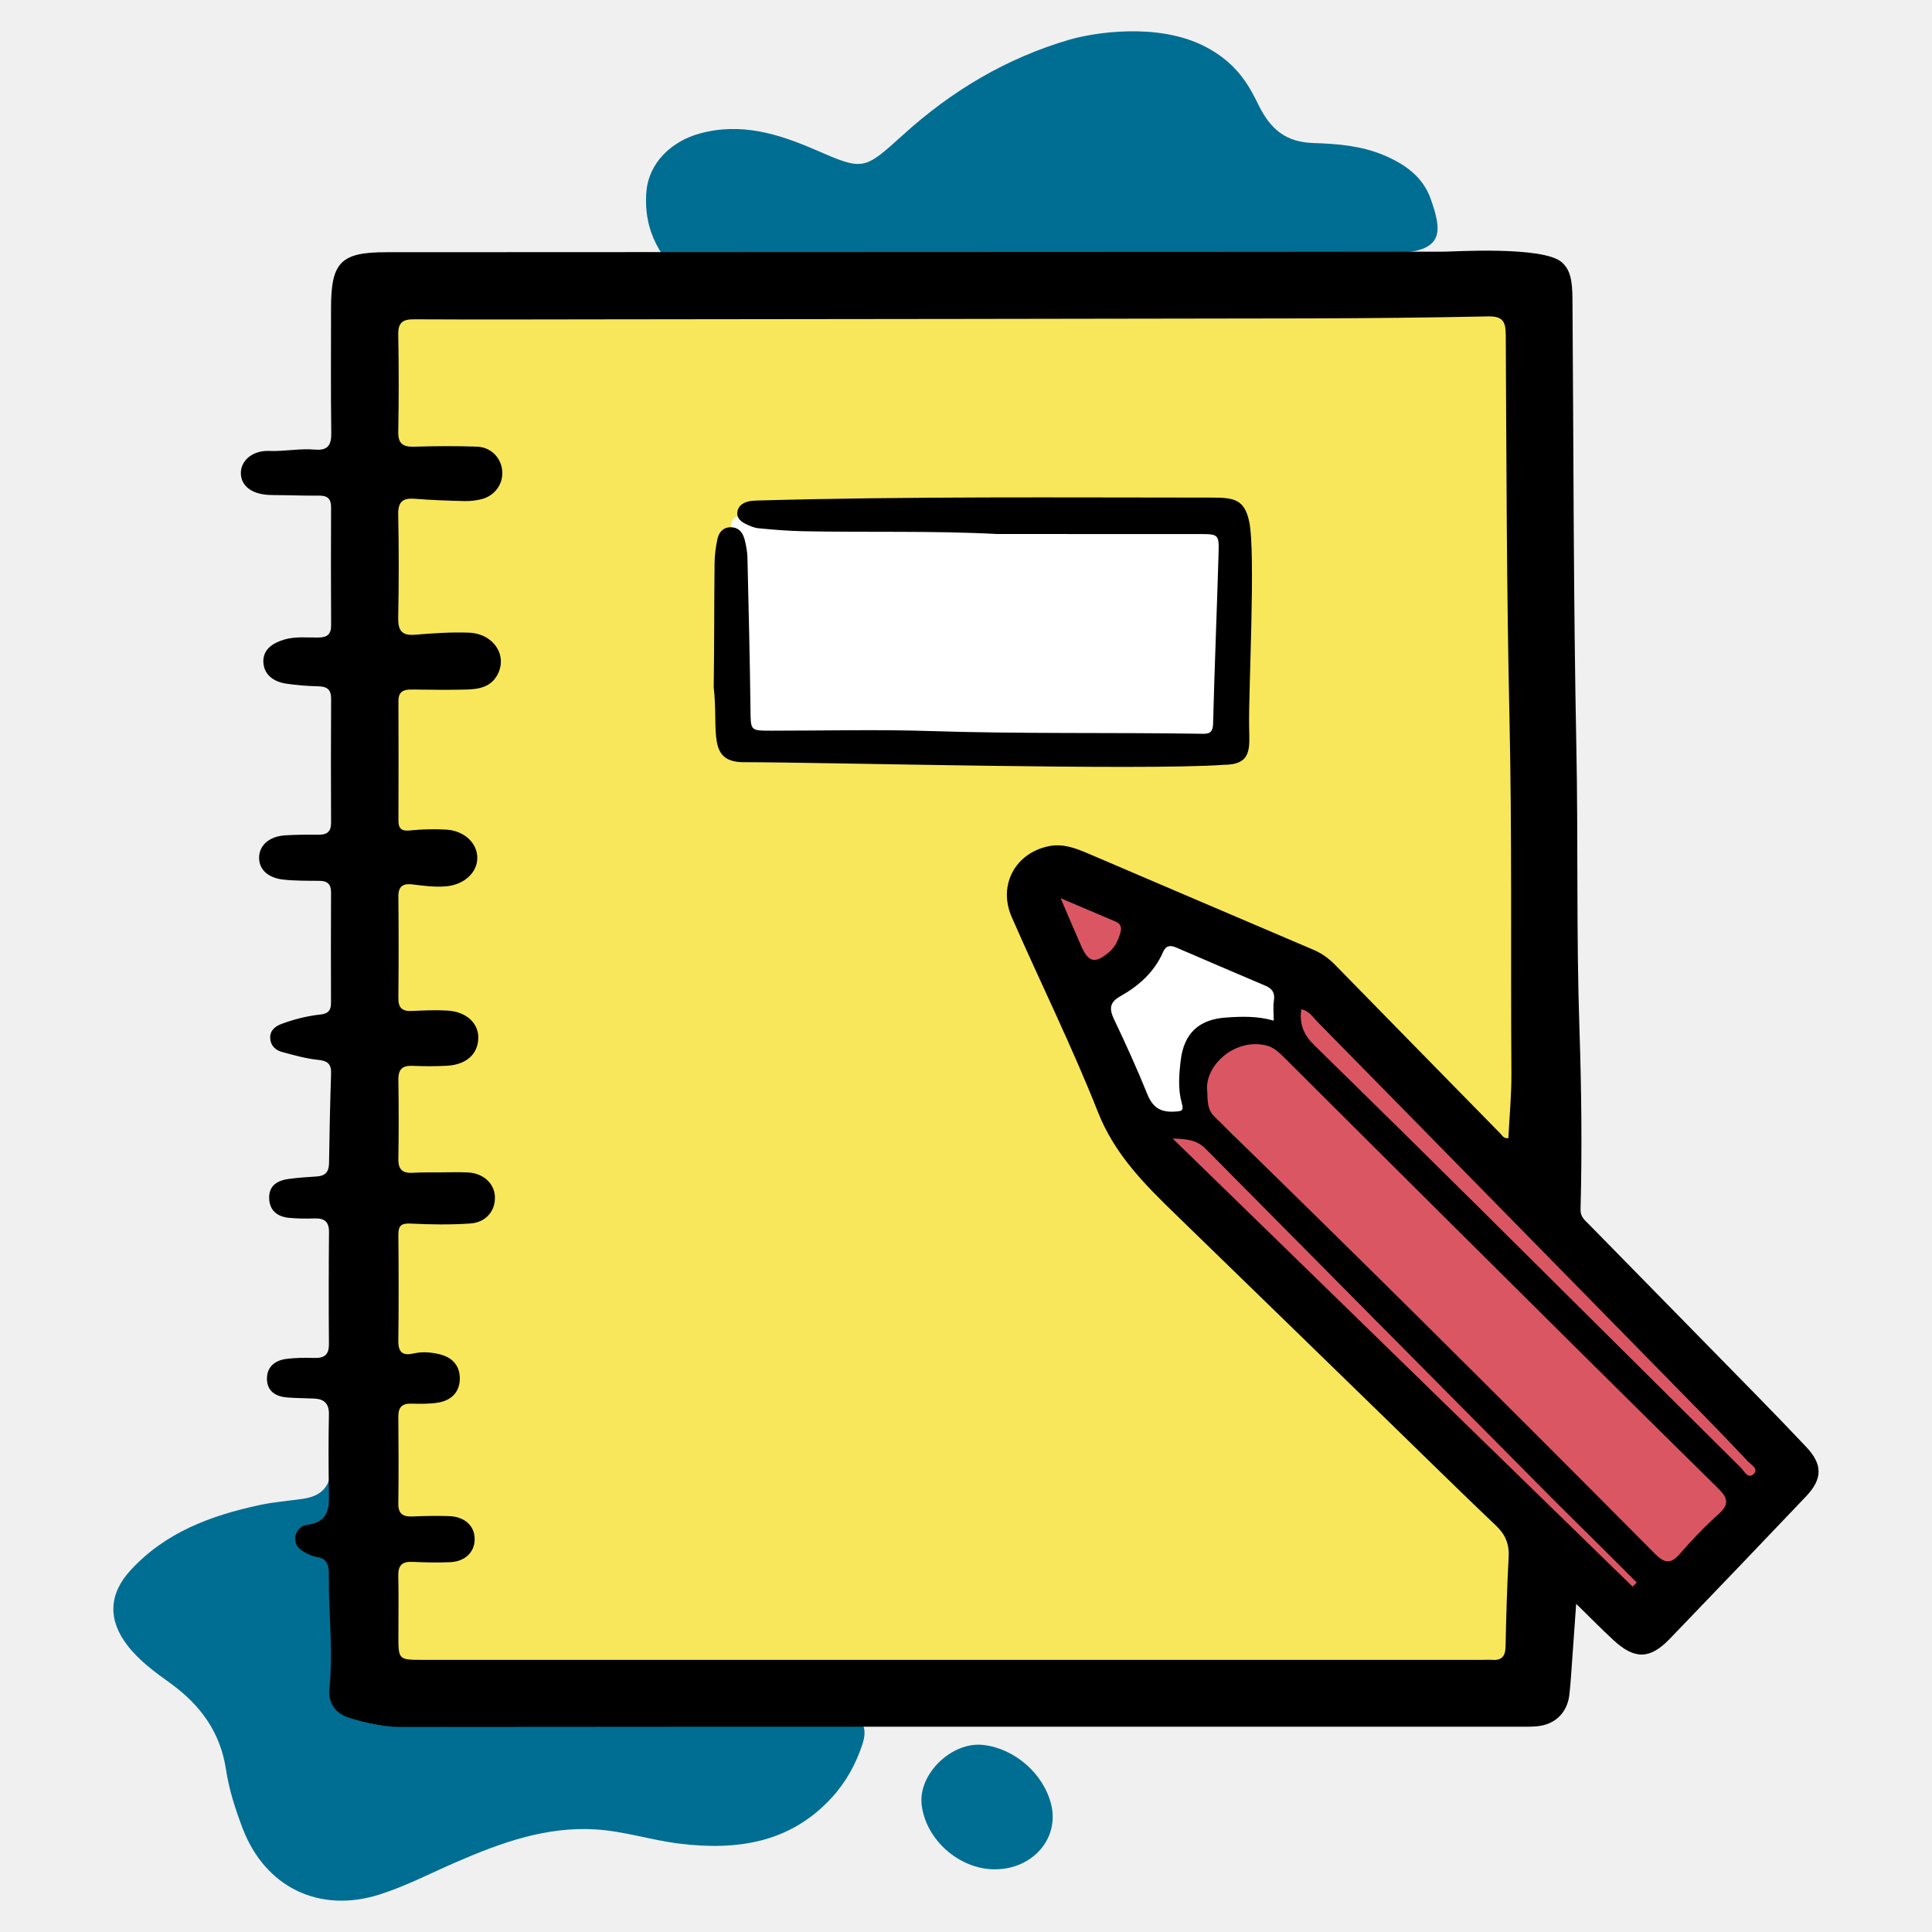
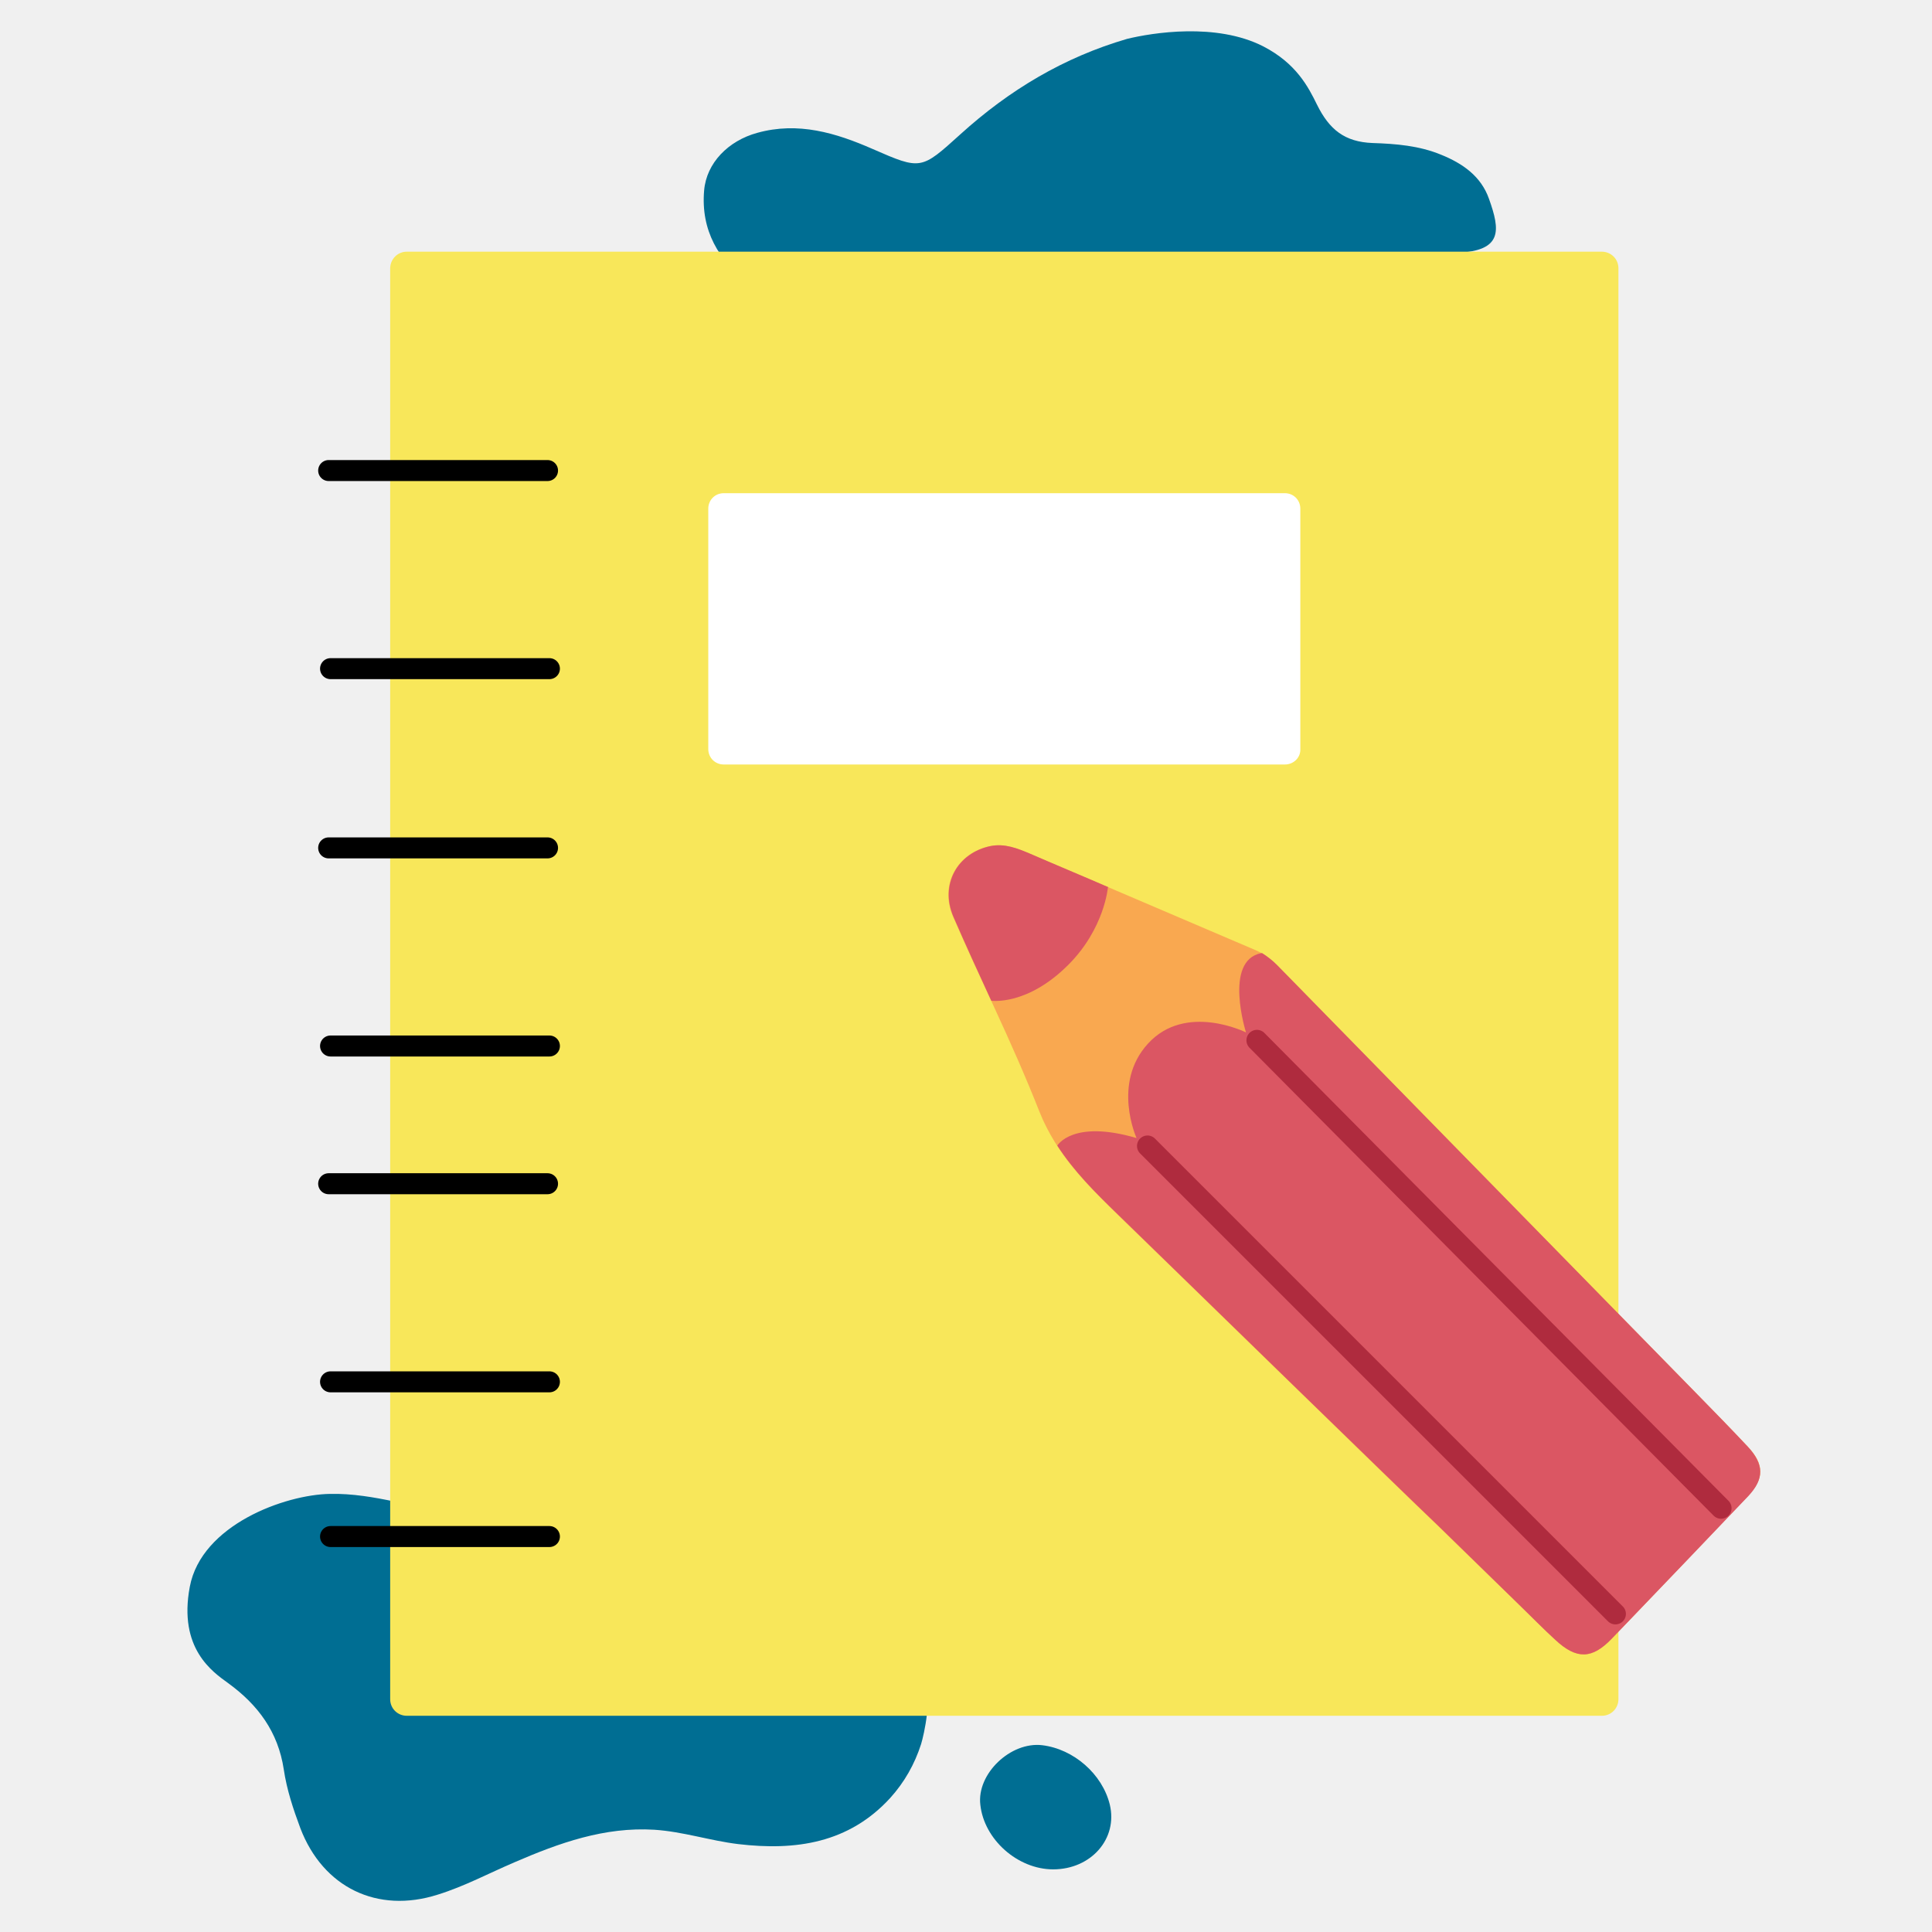
<svg xmlns="http://www.w3.org/2000/svg" version="1.1" id="Livello_1" x="0px" y="0px" viewBox="0 0 512 512" style="enable-background:new 0 0 512 512;" xml:space="preserve">
  <style type="text/css">
	.st0{fill:#006E93;}
	.st1{fill:#F8E75A;}
- 	.st2{fill:#DB5663;}
- 	.st3{fill:#FFFFFF;}
+ 	.st2{fill:#FFFFFF;}
+ 	.st3{fill:none;stroke:#000000;stroke-width:5.564;stroke-linecap:round;stroke-linejoin:round;stroke-miterlimit:10;}
+ 	.st4{fill:none;stroke:#000000;stroke-width:5.564;stroke-linecap:round;stroke-linejoin:round;stroke-miterlimit:10;}
+ 	.st5{fill:#F9A850;}
+ 	.st6{fill:#DB5663;}
+ 	.st7{fill:none;stroke:#AF2B3E;stroke-width:5.564;stroke-linecap:round;stroke-linejoin:round;stroke-miterlimit:10;}
</style>
  <g>
    <g>
-       <path class="st0" d="M319.31,12.31c8.69,4.46,11.86,10.73,14.18,15.44c3.3,6.73,7.42,9.94,14.7,10.16    c6.16,0.19,12.37,0.7,18.22,3.09c5.69,2.33,10.62,5.73,12.73,11.68c2.98,8.4,3.6,13.73-8.28,14.33c-1.05,0.05-2.11,0.01-3.16,0.01    c-59.73,0-119.46,0-179.18,0c-1.58,0-3.16,0-5.05,0c0.61,2.63,2.44,4.1,3.99,5.76c0.76,0.81,2.09,1.54,1.15,2.95    c-0.79,1.18-2.1,0.99-3.25,0.74c-0.75-0.16-1.52-0.5-2.12-0.97c-8.12-6.28-12.83-14.33-11.93-24.83    c0.63-7.31,6.39-13.16,14.13-15.29c10.83-2.98,20.77,0.04,30.6,4.31c12.79,5.56,12.84,5.5,23.24-3.92    c12.88-11.68,27.44-20.39,44.21-25.28C289.79,8.67,306.77,5.87,319.31,12.31z" />
-       <path class="st0" d="M159.67,457.34c18.73,0,37.45,0.01,56.18-0.02c1.52,0,3.18,0.45,4.41-1.05c1.82-2.23,4.1-2.97,6.6-1.29    c2.64,1.78,2.57,4.57,1.73,7.14c-1.73,5.3-4.38,10.15-8.19,14.3c-11.02,12.01-25.11,14.01-40.27,12.17    c-7.44-0.9-14.62-3.29-22.17-3.77c-13.22-0.84-25.16,3.51-36.96,8.61c-6.77,2.93-13.31,6.37-20.37,8.62    c-15.96,5.1-30.37-1.85-36.36-17.59c-1.92-5.06-3.58-10.22-4.39-15.57c-1.5-9.9-6.83-17.12-14.79-22.86    c-4.04-2.91-8.12-5.86-11.24-9.87c-5.27-6.79-5.09-13.64,0.69-19.96c9.24-10.11,21.37-14.59,34.32-17.36    c3.72-0.8,7.55-1.09,11.33-1.63c4.04-0.57,6.8-2.37,7.48-6.82c0.38-2.48,0.77-6.04,4.28-5.51c3.32,0.51,2.33,3.96,2.31,6.32    c-0.06,8.46-3.71,12.63-12.6,14.56c-1.37,0.3-3.06,0.05-3.18,2.16c-0.1,1.77,1.13,2.54,2.45,3.23c0.12,0.06,0.23,0.17,0.35,0.17    c7.38,0.17,5.64,5.59,5.98,10.05c0.65,8.53,1.24,17.06,0.32,25.58c-0.4,3.72,1.07,6.49,4.15,7.63c3.74,1.38,7.57,2.81,11.76,2.79    C122.22,457.29,140.95,457.34,159.67,457.34z" />
-       <rect x="96.34" y="76.67" class="st1" width="308.64" height="367.9" />
-       <path class="st2" d="M319.21,290.02c0.02-8.75,7.05-14.37,15.52-13.82c2.48,0.16,4.23,1.82,5.95,3.55    c36.66,36.68,73.35,73.32,110.05,109.95c2.05,2.04,4.28,3.9,6.44,5.83c1.41,1.26,1.74,2.46,0.25,4    c-4.58,4.73-9.12,9.5-13.59,14.34c-1.42,1.53-2.44,1.51-3.85,0c-2.62-2.79-5.39-5.43-8.09-8.14    c-35.1-35.07-70.19-70.13-105.3-105.19c-1.21-1.2-2.49-2.36-3.87-3.35C320.12,295.33,318.86,292.92,319.21,290.02z" />
-       <path class="st0" d="M263.57,495.39c-9.4-0.03-18.25-7.87-19.32-17.12c-0.95-8.16,8-16.82,16.37-15.84    c8.33,0.97,15.93,7.63,17.94,15.72C280.82,487.19,273.66,495.42,263.57,495.39z" />
-       <path class="st2" d="M344.94,266.02c0.75,0.69,1.65,1.44,2.47,2.27c17.67,17.93,35.33,35.87,52.98,53.81    c16.08,16.35,32.29,32.57,48.15,49.13c5.37,5.61,10.81,11.16,16.18,16.78c0.73,0.77,2.25,1.49,1.04,2.88    c-1.23,1.41-2.31,0.47-3.34-0.49c-2.6-2.42-5.32-4.71-7.83-7.22c-24.57-24.48-48.95-49.14-73.71-73.42    c-11.1-10.88-22.16-21.81-33.31-32.65c-2.72-2.64-3.37-5.81-3.77-9.22C343.71,267.19,343.55,266.25,344.94,266.02z" />
-       <path class="st2" d="M311.75,300.92c4.06,0.19,6.44,1.34,8.63,3.56c18.64,18.84,37.64,37.33,56.03,56.4    c11.53,11.95,23.39,23.56,34.94,35.48c0.73,0.75,26.43,23.03,24.06,25.64c-2.77,3.04-25.03-22.8-26.05-23.73    c-2.81-2.58-5.7-5.08-8.42-7.74c-17.51-17.16-34.77-34.57-52.54-51.45c-10.13-9.62-19.85-19.65-29.94-29.3    c-2.28-2.18-4.68-4.23-6.99-6.37c-0.58-0.53-1.14-1.2-0.72-2.07C311.21,300.4,312.12,300.84,311.75,300.92z" />
-       <path class="st2" d="M297.77,246.88c-0.35,3.5-4.49,7.88-7.89,8.48c-1.69,0.3-2.37-0.66-2.93-1.95c-0.83-1.92-1.72-3.81-2.53-5.74    c-0.64-1.53-1.45-2.39-3.38-2.66c-3.27-0.46-4.66-4.26-2.97-7.02c0.91-1.5,2.3-2.11,3.63-1.13c4.28,3.17,9.4,4.48,14.12,6.66    C297.48,244.29,297.9,245.3,297.77,246.88z" />
-       <path class="st3" d="M322.64,196.98h-126.8c-1.13,0-2.04-0.92-2.04-2.04v-55.96c0-1.13,0.92-2.04,2.04-2.04h126.8    c1.13,0,2.04,0.92,2.04,2.04v55.96C324.68,196.06,323.77,196.98,322.64,196.98z" />
-       <polygon class="st3" points="289.08,262.05 305,297.52 311.75,300.92 319.16,276.72 339.62,272.66 343.74,260.62 305.48,243.22       " />
+       <path class="st0" d="M334.8,12.3c8.7,4.5,11.9,10.7,14.2,15.4c3.3,6.7,7.4,9.9,14.7,10.2c6.2,0.2,12.4,0.7,18.2,3.1    c5.7,2.3,10.6,5.7,12.7,11.7c3,8.4,3.6,13.7-8.3,14.3c-1,0.1-2.1,0-3.2,0c-59.7,0-119.5,0-179.2,0h-3.3c-0.9,0-1.5,0.9-1.1,1.7    c0.8,1.6,2.2,2.8,3.3,4c0.8,0.8,2.1,1.5,1.1,2.9c-0.8,1.2-2.1,1-3.3,0.7c-0.8-0.2-1.5-0.5-2.1-1c-8.1-6.3-12.8-14.3-11.9-24.8    c0.6-7.3,6.4-13.2,14.1-15.3c10.8-3,20.8,0,30.6,4.3c12.8,5.6,12.8,5.5,23.2-3.9c12.9-11.7,27.4-20.4,44.2-25.3    C305.3,8.7,322.3,5.9,334.8,12.3z" />
+       <path class="st0" d="M244.6,447.3c2.6,1.8,0.3,12.3-0.5,14.9c-1.7,5.3-4.4,10.1-8.2,14.3c-11,12-25.1,14-40.3,12.2    c-7.4-0.9-14.6-3.3-22.2-3.8c-13.2-0.8-25.2,3.5-37,8.6c-6.8,2.9-13.3,6.4-20.4,8.6c-16,5.1-30.4-1.9-36.4-17.6    c-1.9-5.1-3.6-10.2-4.4-15.6c-1.5-9.9-6.8-17.1-14.8-22.9c-4-2.9-13.2-9.1-10.1-25.5c3.1-16.4,25.2-24.4,37.1-24.6    c11.9-0.3,24.3,4.4,28.1,3.8c4-0.6,4.9,4.5,5.6,0c0.4-2.5-3.1-3,0.4-2.5c3.3,0.5-11.9-8.4-11.9-6c-0.1,8.5,36.3,21.3,39.4,22.5    C152.9,415.1,242.1,445.6,244.6,447.3z" />
+       <path class="st1" d="M107.8,66.7h316.7c2.4,0,4.4,1.9,4.4,4.4v379.2c0,2.4-1.9,4.4-4.4,4.4H107.8c-2.4,0-4.4-1.9-4.4-4.4V71    C103.5,68.6,105.4,66.7,107.8,66.7z" />
+       <path class="st0" d="M279.1,495.4c-9.4,0-18.3-7.9-19.3-17.1c-1-8.2,8-16.8,16.4-15.8c8.3,1,15.9,7.6,17.9,15.7    C296.3,487.2,289.2,495.4,279.1,495.4z" />
+       <path class="st2" d="M340.5,202.6H191.8c-2.3,0-4.1-1.8-4.1-4.1v-63.7c0-2.3,1.8-4.1,4.1-4.1h148.7c2.3,0,4.1,1.8,4.1,4.1v63.7    C344.7,200.8,342.8,202.6,340.5,202.6z" />
    </g>
+     <line class="st3" x1="87.1" y1="124.7" x2="145.1" y2="124.7" />
+     <line class="st3" x1="87.6" y1="177.2" x2="145.6" y2="177.2" />
+     <line class="st3" x1="87.1" y1="224.7" x2="145.1" y2="224.7" />
+     <line class="st3" x1="87.6" y1="277.2" x2="145.6" y2="277.2" />
+     <line class="st3" x1="87.1" y1="313.7" x2="145.1" y2="313.7" />
+     <line class="st3" x1="87.6" y1="366.2" x2="145.6" y2="366.2" />
+     <line class="st4" x1="87.6" y1="407.2" x2="145.6" y2="407.2" />
    <g>
-       <path d="M413.85,69.47c2.28,1.98,2.84,4.78,2.87,9.78c0.3,39.58,0.24,79.16,1.03,118.73c0.5,24.8-0.02,49.61,0.81,74.39    c0.54,16.09,0.73,32.15,0.3,48.23c-0.05,1.91,1.21,2.83,2.29,3.93c14.49,14.8,29.01,29.57,43.5,44.37    c4.71,4.81,9.38,9.64,14,14.53c4.39,4.65,4.4,8.46-0.03,13.13c-12,12.62-24.04,25.2-36.12,37.75c-5.26,5.46-9.3,5.53-14.94,0.32    c-3.15-2.91-6.15-5.98-9.86-9.6c-0.38,5.4-0.68,9.81-1.01,14.22c-0.24,3.29-0.42,6.58-0.79,9.85c-0.54,4.78-3.78,7.93-8.54,8.38    c-1.7,0.16-3.43,0.11-5.14,0.11c-98.7,0-197.39-0.02-296.09,0.07c-4.74,0-9.13-1.06-13.53-2.41c-3.77-1.16-5.7-3.92-5.3-7.8    c1.03-10.15-0.26-20.27-0.18-30.4c0.02-2.46-0.59-4.08-3.27-4.46c-0.89-0.12-1.78-0.52-2.59-0.94c-1.55-0.81-3.05-1.81-3.04-3.8    c0.01-1.99,1.43-3.52,3.05-3.72c6.71-0.84,5.91-5.64,5.86-10.23c-0.07-6.33-0.1-12.67,0.04-19c0.07-2.88-1.2-4.14-3.9-4.27    c-2.37-0.11-4.75-0.1-7.12-0.28c-2.93-0.22-5.26-1.53-5.4-4.7c-0.15-3.29,2.01-5.11,5.09-5.52c2.47-0.33,5-0.33,7.5-0.26    c2.63,0.07,3.85-0.87,3.83-3.66c-0.08-9.9-0.07-19.79,0.02-29.69c0.03-2.82-1.27-3.71-3.87-3.62c-2.24,0.08-4.49,0.05-6.72-0.16    c-3.15-0.3-5.24-2-5.27-5.31c-0.04-3.27,2.24-4.59,5.11-4.99c2.48-0.34,4.98-0.51,7.48-0.66c2.26-0.13,3.25-1.21,3.28-3.51    c0.11-7.91,0.28-15.82,0.54-23.73c0.08-2.5-0.83-3.4-3.38-3.66c-3.25-0.33-6.46-1.24-9.64-2.1c-1.75-0.47-3.04-1.74-3.12-3.68    c-0.08-2.01,1.34-3.14,3.01-3.75c3.35-1.24,6.81-2.12,10.36-2.5c1.99-0.21,2.76-1.1,2.75-3.04c-0.03-9.76-0.04-19.53,0.01-29.29    c0.01-2.2-0.95-3.08-3.09-3.09c-3.16-0.02-6.35,0.01-9.49-0.32c-4.25-0.43-6.64-2.84-6.48-6.07c0.16-3.17,2.82-5.42,6.96-5.67    c2.89-0.17,5.8-0.2,8.71-0.16c2.24,0.03,3.41-0.7,3.4-3.18c-0.06-10.95-0.05-21.9,0.01-32.85c0.01-2.39-1.01-3.24-3.32-3.3    c-2.89-0.07-5.8-0.28-8.66-0.72c-3.29-0.51-5.91-2.38-5.98-5.85c-0.06-3.33,2.64-4.96,5.59-5.83c2.96-0.87,6.04-0.48,9.06-0.53    c2.32-0.03,3.32-0.88,3.31-3.28c-0.07-10.42-0.05-20.85-0.01-31.27c0.01-2.2-0.96-3.07-3.11-3.05c-3.3,0.03-6.6-0.08-9.89-0.13    c-1.19-0.02-2.38,0.01-3.56-0.06c-4.53-0.27-7.26-2.39-7.35-5.66c-0.09-3.34,2.98-6.16,7.45-5.99c4.11,0.15,8.15-0.71,12.22-0.36    c3.28,0.28,4.34-1.11,4.29-4.35c-0.15-11.08-0.06-22.17-0.06-33.25c0-12.05,2.61-14.7,14.55-14.71    c77.19-0.04,154.38-0.07,231.57-0.1c16.36-0.01,32.72-0.02,49.08-0.05C384.68,66.71,408.86,65.14,413.85,69.47z M399.73,301.63    c0.28-5.69,0.85-11.43,0.81-17.16c-0.22-31.66,0.18-63.32-0.53-94.98c-0.75-33.63-0.78-67.27-0.97-100.91    c-0.02-3.6-1.04-4.8-4.72-4.73c-16.09,0.33-32.18,0.5-48.27,0.53c-61.75,0.12-123.5,0.18-185.25,0.25    c-17.02,0.02-34.04,0.08-51.06-0.01c-3.01-0.02-4.26,0.85-4.2,4.04c0.16,8.57,0.16,17.15,0,25.73c-0.06,3.23,1.27,4.08,4.25,3.99    c5.54-0.17,11.09-0.21,16.62-0.01c3.79,0.14,6.49,3.05,6.7,6.59c0.2,3.36-1.98,6.4-5.45,7.31c-1.51,0.39-3.13,0.56-4.69,0.52    c-4.34-0.11-8.69-0.26-13.03-0.61c-3.19-0.26-4.48,0.78-4.41,4.17c0.18,9.1,0.18,18.21,0,27.31c-0.07,3.39,0.89,4.85,4.47,4.55    c4.72-0.39,9.48-0.72,14.21-0.55c6.55,0.23,10.33,5.95,7.66,11.08c-1.71,3.28-4.86,3.9-8.08,3.99c-4.88,0.14-9.76,0.06-14.64,0    c-2.15-0.03-3.57,0.49-3.56,3.04c0.04,10.56,0.04,21.11,0,31.67c-0.01,2.31,0.95,2.87,3.19,2.63c3.14-0.33,6.33-0.39,9.48-0.21    c4.79,0.28,8.23,3.57,8.23,7.48c0,3.9-3.47,7.1-8.22,7.54c-3.04,0.28-6.06-0.15-9.07-0.51c-2.45-0.29-3.66,0.57-3.63,3.25    c0.09,8.97,0.09,17.94,0,26.92c-0.03,2.63,1.11,3.5,3.59,3.38c3.16-0.15,6.33-0.3,9.48-0.1c5.03,0.32,8.25,3.39,8.11,7.4    c-0.15,4.2-3.22,6.94-8.36,7.22c-3.03,0.16-6.07,0.15-9.1,0.02c-2.74-0.12-3.76,1-3.72,3.72c0.11,6.99,0.11,13.99,0,20.98    c-0.05,2.79,1.12,3.79,3.79,3.64c2.5-0.14,5.01-0.09,7.52-0.11c2.37-0.01,4.75-0.09,7.12,0.02c4.08,0.19,7.05,2.94,7.16,6.47    c0.12,3.72-2.35,6.78-6.55,7.06c-5.25,0.36-10.55,0.28-15.81,0.02c-2.54-0.13-3.25,0.62-3.23,3.01c0.08,9.37,0.11,18.74-0.01,28.1    c-0.04,3.18,1.32,3.95,4.14,3.3c2.22-0.51,4.44-0.32,6.66,0.19c3.61,0.83,5.59,3.15,5.49,6.72c-0.1,3.46-2.38,5.57-5.72,6.12    c-2.32,0.38-4.73,0.35-7.1,0.28c-2.58-0.08-3.5,1.04-3.47,3.55c0.08,7.65,0.09,15.31,0,22.96c-0.03,2.63,1.17,3.48,3.62,3.39    c3.29-0.13,6.6-0.21,9.89-0.09c4.18,0.15,6.81,2.7,6.72,6.25c-0.08,3.4-2.62,5.81-6.6,5.96c-3.29,0.13-6.6,0.07-9.89-0.09    c-2.72-0.13-3.81,0.93-3.75,3.68c0.12,5.28,0.03,10.55,0.03,15.83c0,6.45,0,6.46,6.48,6.46c93.55,0,187.1,0,280.65,0    c0.92,0,1.85-0.06,2.77,0c2.56,0.18,3.46-1.02,3.51-3.52c0.16-7.91,0.39-15.82,0.82-23.71c0.19-3.44-0.84-5.96-3.36-8.35    c-9.76-9.27-19.33-18.72-28.98-28.1c-18.63-18.12-37.25-36.25-55.9-54.35c-8.23-7.99-16.14-15.87-20.58-27.09    c-6.92-17.53-15.33-34.46-22.88-51.75c-3.7-8.49,1-17.02,9.93-18.78c3.7-0.73,7.03,0.56,10.33,1.96    c19.89,8.5,39.78,17.03,59.68,25.5c2.24,0.95,4.1,2.3,5.79,4.03c14.57,14.91,29.17,29.79,43.76,44.67    C398.11,300.88,398.41,301.75,399.73,301.63z M319.94,289.27c0.11,2.6,0,4.77,1.85,6.59c17.98,17.62,35.98,35.24,53.85,52.97    c21.06,20.9,42.04,41.88,62.94,62.93c2.55,2.57,4.2,2.8,6.63-0.01c3.19-3.68,6.58-7.23,10.21-10.48c2.91-2.61,2.52-4.26-0.13-6.87    c-24.15-23.78-48.17-47.68-72.2-71.56c-14.31-14.22-28.6-28.47-42.89-42.71c-1.41-1.4-2.79-2.69-4.89-3.14    C326.84,275.16,319.06,282.76,319.94,289.27z M337.55,270.48c0-1.96-0.21-3.67,0.05-5.3c0.33-2.09-0.46-3.2-2.29-3.97    c-7.88-3.34-15.73-6.72-23.59-10.1c-1.54-0.66-2.72-0.6-3.5,1.2c-2.31,5.3-6.43,8.96-11.33,11.71c-2.87,1.61-2.96,3.36-1.66,6.1    c3.11,6.53,6.11,13.13,8.82,19.84c1.4,3.45,3.4,4.84,7.14,4.63c1.96-0.11,2.59-0.1,1.99-2.26c-1.04-3.73-0.73-7.6-0.27-11.38    c0.86-7.11,4.83-10.8,11.97-11.29C329.03,269.36,333.22,269.23,337.55,270.48z M344.87,267.46c-0.61,4.04,0.73,6.88,3.39,9.48    c14.99,14.67,29.93,29.4,44.82,44.18c22.76,22.58,45.47,45.22,68.23,67.8c0.91,0.9,1.91,3.08,3.37,1.75    c1.51-1.39-0.61-2.48-1.48-3.41c-4.06-4.33-8.18-8.6-12.34-12.84c-34-34.66-68.01-69.32-102.04-103.95    C347.76,269.38,346.93,267.92,344.87,267.46z M432.65,420.47c0.37-0.36,0.74-0.71,1.1-1.07c-0.3-0.4-21.77-21.66-22.12-22.02    c-30.72-30.99-61.45-61.96-92.15-92.96c-2.24-2.26-4.91-2.61-8.7-2.69C344.74,334.75,399.3,388.01,432.65,420.47z M281.08,238.04    c2.13,4.94,3.75,8.82,5.45,12.66c1.95,4.39,3.64,4.74,7.3,1.7c1.71-1.42,2.54-3.27,3.11-5.33c0.38-1.37,0-2.29-1.31-2.85    C291.19,242.34,286.75,240.45,281.08,238.04z" />
-       <path d="M264.25,141.52c-17.14-0.91-34.29-0.39-51.43-0.74c-3.95-0.08-7.9-0.4-11.83-0.79c-1.26-0.12-2.53-0.71-3.68-1.3    c-1.2-0.62-2.17-1.64-1.88-3.17c0.27-1.45,1.38-2.21,2.72-2.58c0.75-0.21,1.56-0.27,2.34-0.29c40.22-1.13,80.44-0.79,120.67-0.78    c5.75,0,8.62,0.4,9.88,6.31c1.78,8.28-0.2,44.92-0.01,54.41c0.12,5.84,0.75,10.09-6.82,10.1c-21.35,1.54-105.52-0.68-126.62-0.7    c-10.43,0.22-7.11-8.08-8.45-19.91c0.16-10.95,0.11-21.9,0.23-32.85c0.02-2.09,0.31-4.21,0.73-6.26c0.36-1.78,1.42-3.2,3.47-3.24    c2.22-0.04,3.32,1.45,3.8,3.37c0.38,1.53,0.67,3.11,0.71,4.68c0.32,13.45,0.64,26.89,0.81,40.34c0.07,5.51-0.08,5.51,5.49,5.52    c14.12,0.01,28.24-0.36,42.34,0.1c23.74,0.77,47.47,0.34,71.2,0.71c2.03,0.03,3.49,0.2,3.56-2.65    c0.39-15.02,1.01-30.03,1.45-45.05c0.15-5.2,0.03-5.22-5.27-5.22C299.87,141.51,282.06,141.52,264.25,141.52z" />
+       <path class="st5" d="M449.2,368.9c4.7,4.8,9.4,9.6,14,14.5c4.4,4.6,4.4,8.5,0,13.1c-12,12.6-24,25.2-36.1,37.8    c-5.3,5.5-9.3,5.5-14.9,0.3c-3.1-2.9-6.1-6-9.9-9.6L381,404.3c-9.8-9.3-66.2-64.4-84.9-82.5c-8.2-8-16.1-15.9-20.6-27.1    c-3.7-9.4-7.8-18.6-12-27.7c-3.7-8-7.4-16-10.9-24c-3.7-8.5,1-17,9.9-18.8c3.7-0.7,7,0.6,10.3,2c7,3,14.1,6,21.1,9    c12.9,5.5,25.7,11,38.6,16.5c2.2,0.9,4.1,2.3,5.8,4C352.9,270.6,434.7,354.1,449.2,368.9z" />
+       <path class="st6" d="M283.1,255.7c9.6-9.6,10.5-20.5,10.5-20.5l0.1-0.1c-6.9-3-13.9-5.9-20.8-8.9c-3.3-1.4-6.6-2.7-10.3-2    c-8.9,1.8-13.6,10.3-9.9,18.8c3.2,7.4,6.6,14.8,10,22.2C262.8,265.2,272.2,266.6,283.1,255.7z" />
+       <path class="st6" d="M463.2,383.4c-4.6-4.9-9.3-9.7-14-14.5c-14.5-14.8-96.2-98.3-110.8-113.2c-1.2-1.2-2.5-2.2-3.9-3.1    c-0.1,0-0.2,0-0.3,0c-10,2-4,21-4,21s-16-8-26,3c-9.6,10.5-3,25-3,25c-17-5-21,2-21,2l0,0c4.4,6.8,10.1,12.5,16,18.2    c18.6,18.1,75.1,73.2,84.9,82.5l21.2,20.7c3.7,3.6,6.7,6.7,9.9,9.6c5.6,5.2,9.7,5.1,14.9-0.3c1.7-1.8,3.4-3.5,5.1-5.3    c10.4-10.8,20.7-21.6,31.1-32.5C467.6,391.9,467.5,388.1,463.2,383.4z" />
+       <line class="st7" x1="304.1" y1="303.7" x2="428.1" y2="427.7" />
+       <line class="st7" x1="333.1" y1="275.7" x2="456.1" y2="399.7" />
    </g>
  </g>
</svg>
